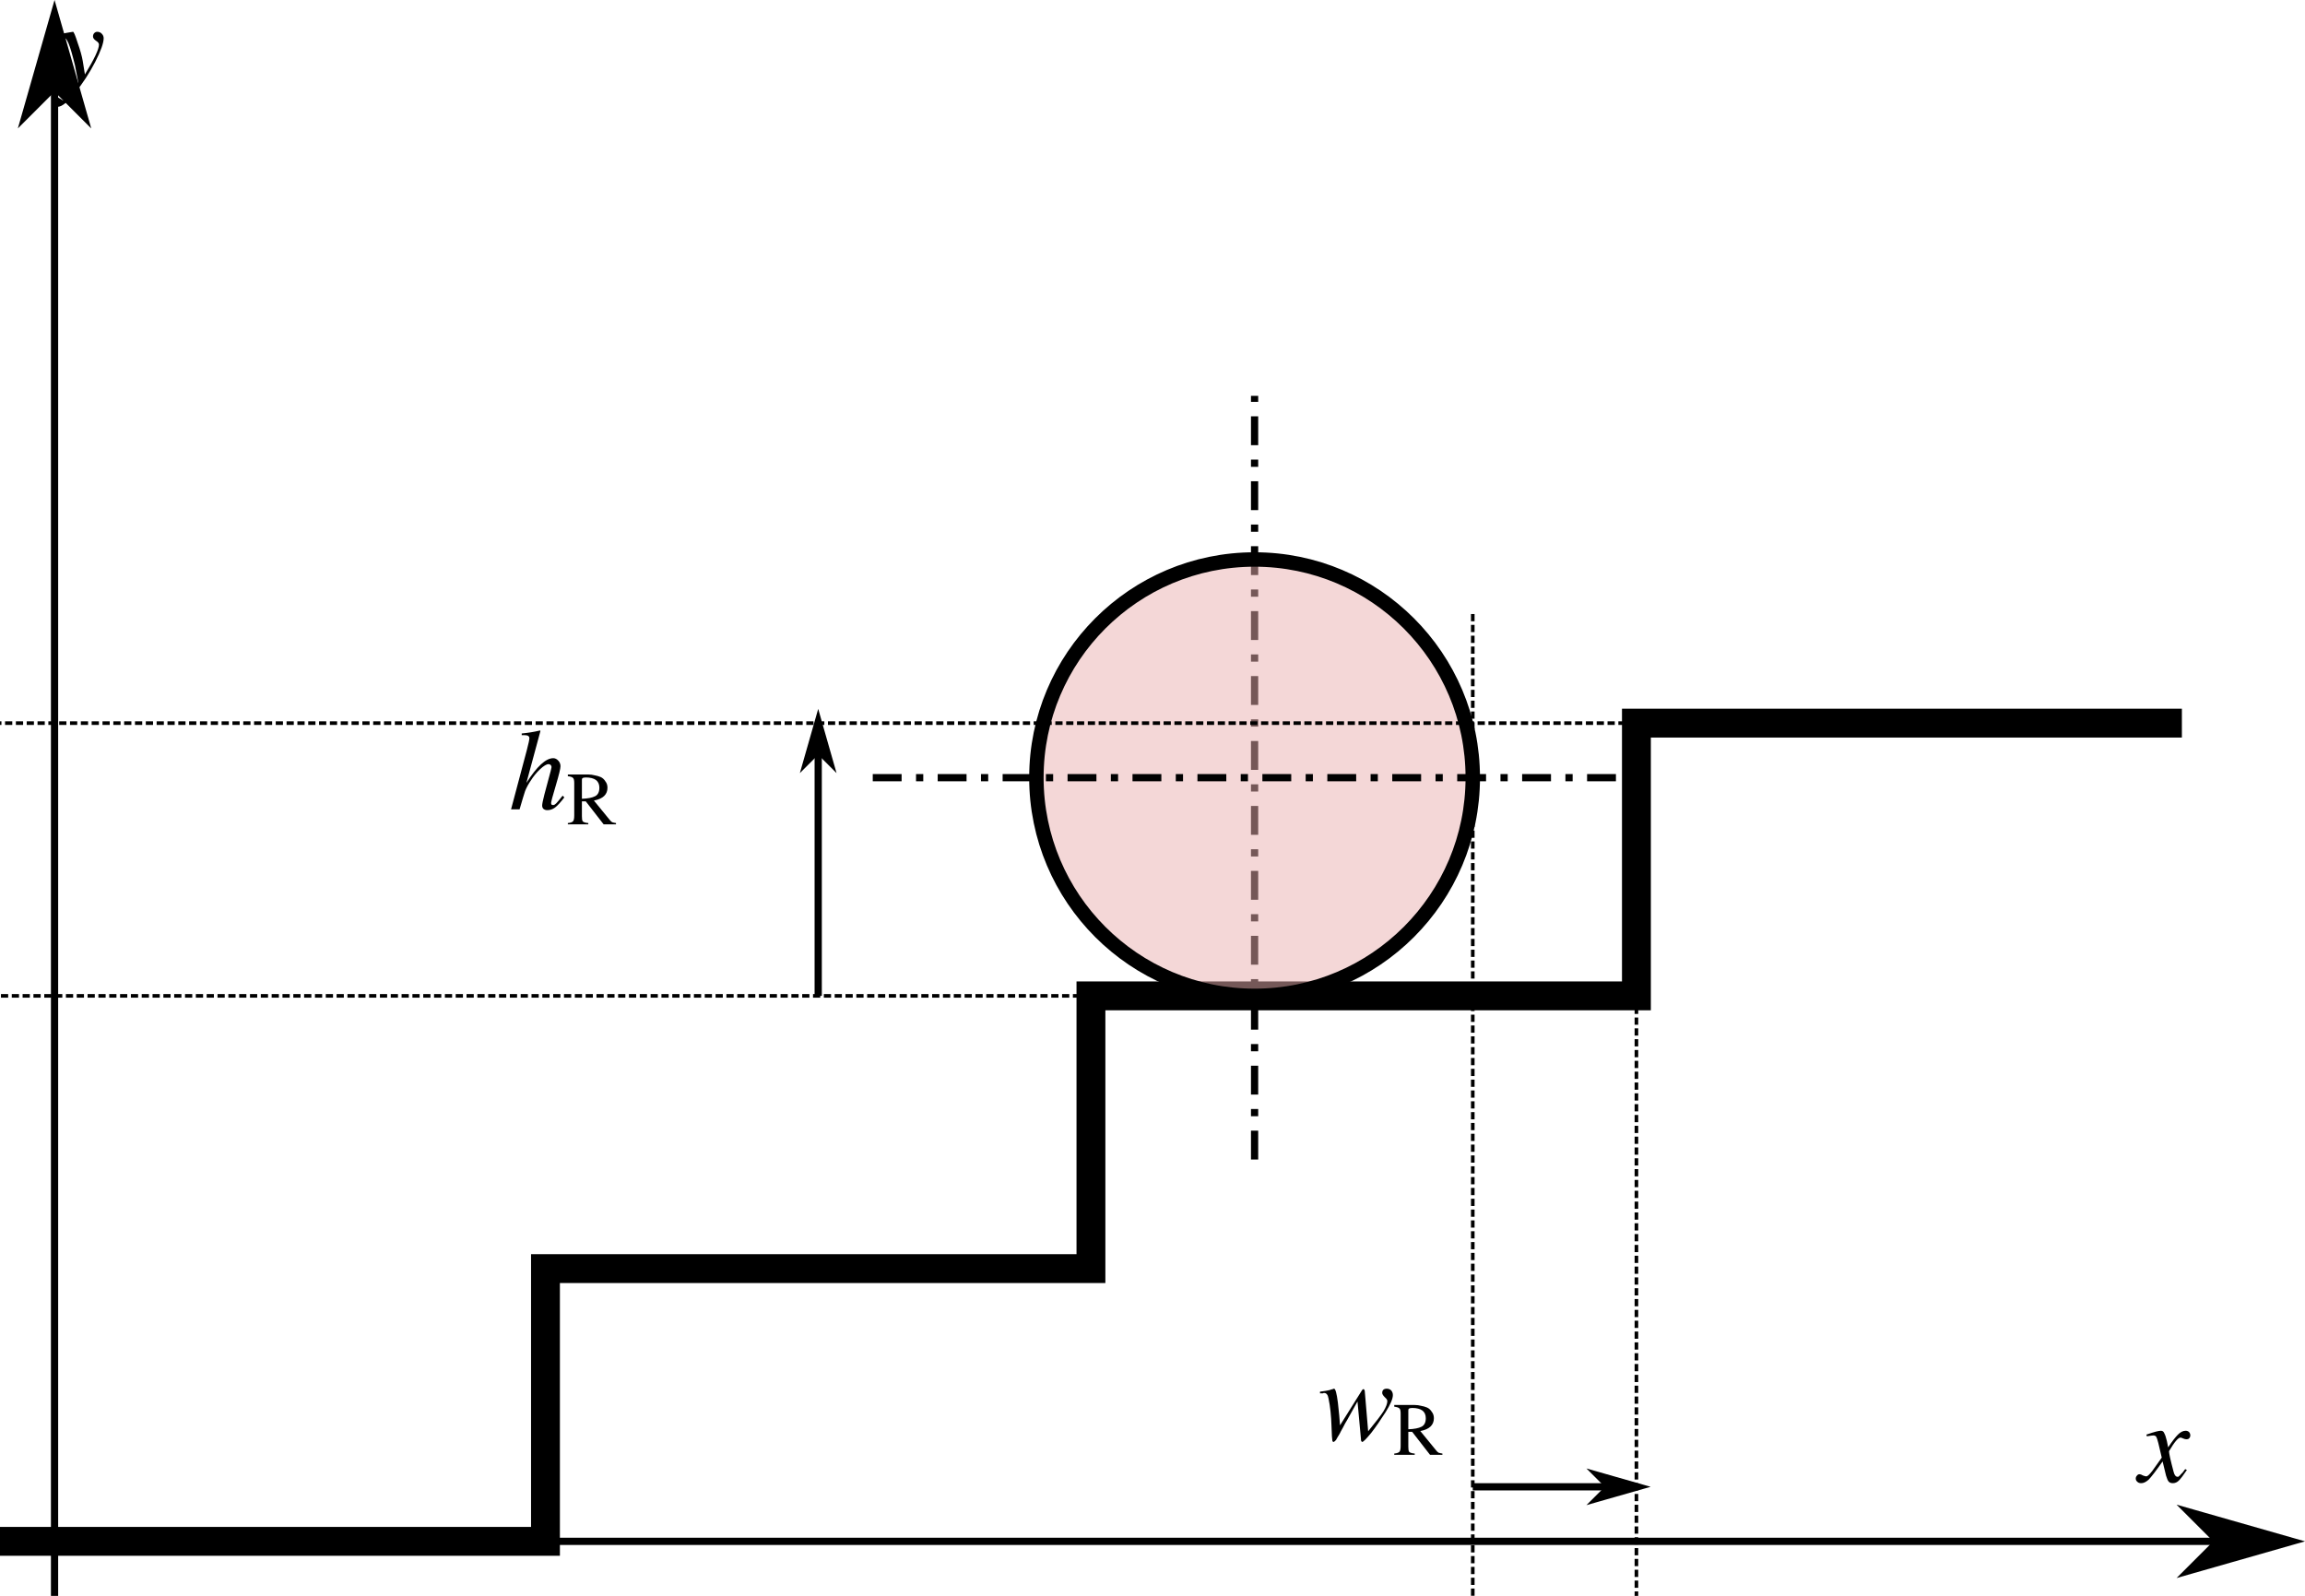
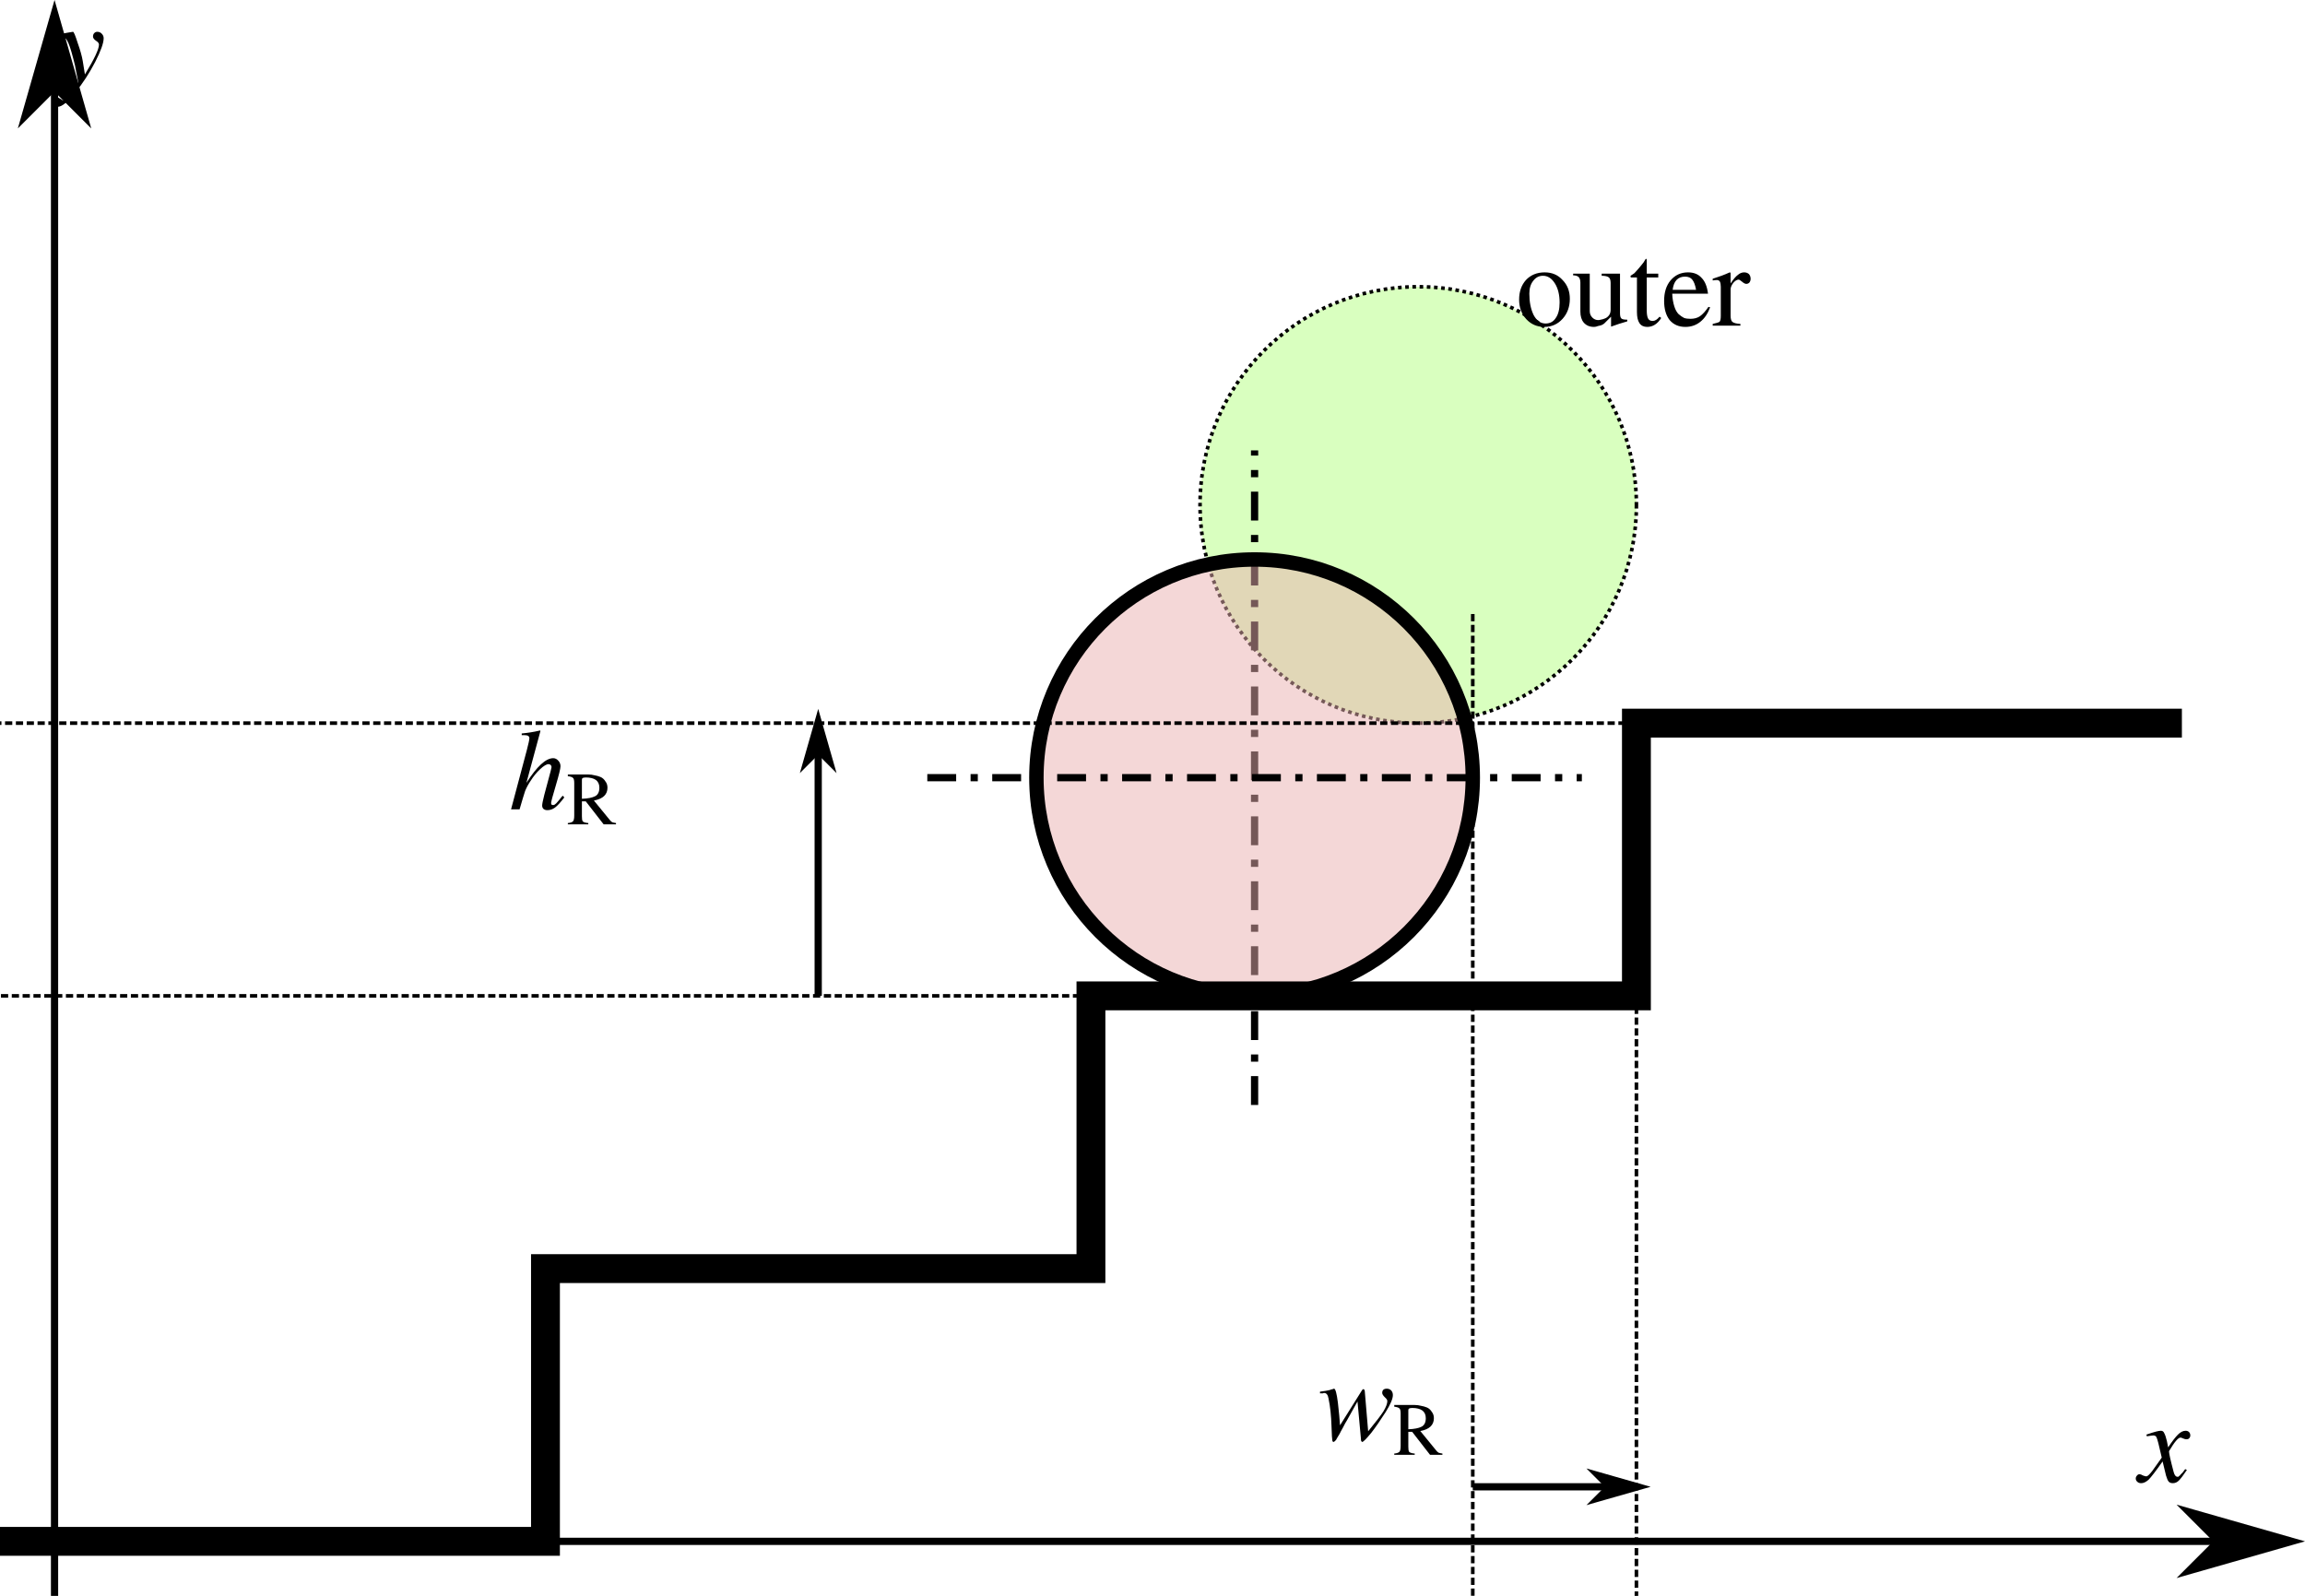
<svg xmlns="http://www.w3.org/2000/svg" width="84.514mm" height="58.514mm" viewBox="0 0 84.514 58.514" version="1.1" id="svg8">
  <defs id="defs2">
    <marker style="overflow:visible" id="marker6137" refX="0" refY="0" orient="auto">
      <path transform="matrix(-0.4,0,0,-0.4,-4,0)" style="fill:#000000;fill-opacity:1;fill-rule:evenodd;stroke:#000000;stroke-width:1pt;stroke-opacity:1" d="M 0,0 5,-5 -12.5,0 5,5 Z" id="path6135" />
    </marker>
    <marker style="overflow:visible" id="marker1123" refX="0" refY="0" orient="auto">
      <path transform="matrix(-0.8,0,0,-0.8,-10,0)" style="fill:#000000;fill-opacity:1;fill-rule:evenodd;stroke:#000000;stroke-width:1pt;stroke-opacity:1" d="M 0,0 5,-5 -12.5,0 5,5 Z" id="path1121" />
    </marker>
    <marker orient="auto" refY="0" refX="0" id="Arrow1Lend" style="overflow:visible">
      <path id="path834" d="M 0,0 5,-5 -12.5,0 5,5 Z" style="fill:#000000;fill-opacity:1;fill-rule:evenodd;stroke:#000000;stroke-width:1pt;stroke-opacity:1" transform="matrix(-0.8,0,0,-0.8,-10,0)" />
    </marker>
    <marker orient="auto" refY="0" refX="0" id="Arrow1Mend-3" style="overflow:visible">
      <path id="path4573-6" d="M 0,0 5,-5 -12.5,0 5,5 Z" style="fill:#000000;fill-opacity:1;fill-rule:evenodd;stroke:#000000;stroke-width:1pt;stroke-opacity:1" transform="matrix(-0.4,0,0,-0.4,-4,0)" />
    </marker>
    <marker orient="auto" refY="0" refX="0" id="Arrow1Mend-6" style="overflow:visible">
      <path id="path4573-2" d="M 0,0 5,-5 -12.5,0 5,5 Z" style="fill:#000000;fill-opacity:1;fill-rule:evenodd;stroke:#000000;stroke-width:1pt;stroke-opacity:1" transform="matrix(-0.4,0,0,-0.4,-4,0)" />
    </marker>
    <marker orient="auto" refY="0" refX="0" id="Arrow1Mend-6-1" style="overflow:visible">
      <path id="path4573-2-2" d="M 0,0 5,-5 -12.5,0 5,5 Z" style="fill:#000000;fill-opacity:1;fill-rule:evenodd;stroke:#000000;stroke-width:1pt;stroke-opacity:1" transform="matrix(-0.4,0,0,-0.4,-4,0)" />
    </marker>
    <marker style="overflow:visible" id="marker6137-6" refX="0" refY="0" orient="auto">
      <path transform="matrix(-0.4,0,0,-0.4,-4,0)" style="fill:#000000;fill-opacity:1;fill-rule:evenodd;stroke:#000000;stroke-width:1pt;stroke-opacity:1" d="M 0,0 5,-5 -12.5,0 5,5 Z" id="path6135-0" />
    </marker>
  </defs>
  <g id="layer1" transform="translate(-20,-110.4864)">
-     <path style="fill:none;stroke:#000000;stroke-width:0.265;stroke-linecap:butt;stroke-linejoin:miter;stroke-miterlimit:4;stroke-dasharray:1.058, 0.529, 0.265, 0.529;stroke-dashoffset:0;stroke-opacity:1" d="M 66,153 V 125" id="path825" />
-     <path style="fill:none;stroke:#000000;stroke-width:1.058;stroke-linecap:butt;stroke-linejoin:miter;stroke-miterlimit:4;stroke-dasharray:none;stroke-opacity:1" d="m 20,167 h 20 v -10 h 20 v -10 h 20 v -10 h 20" id="path821" />
+     <circle style="opacity:1;fill:#b3ff80;fill-opacity:0.502;stroke:#000000;stroke-width:0.132;stroke-miterlimit:4;stroke-dasharray:0.132, 0.132;stroke-dashoffset:0;stroke-opacity:1" id="circle905" cx="72" cy="129" r="8" />
+     <path style="fill:none;stroke:#000000;stroke-width:0.265;stroke-linecap:butt;stroke-linejoin:miter;stroke-miterlimit:4;stroke-dasharray:1.058, 0.529, 0.265, 0.529;stroke-dashoffset:0;stroke-opacity:1" d="m 66,151 0,-24" id="path825" />
    <circle style="opacity:1;fill:#e9afaf;fill-opacity:0.502;stroke:#000000;stroke-width:0.529;stroke-miterlimit:4;stroke-dasharray:none;stroke-dashoffset:0;stroke-opacity:1" id="path823" cx="66" cy="139" r="8" />
-     <path id="path827" d="m 52,139 h 28" style="fill:none;stroke:#000000;stroke-width:0.265;stroke-linecap:butt;stroke-linejoin:miter;stroke-miterlimit:4;stroke-dasharray:1.058, 0.529, 0.265, 0.529;stroke-dashoffset:0;stroke-opacity:1" />
+     <path id="path827" d="m 54,139 h 24" style="fill:none;stroke:#000000;stroke-width:0.265;stroke-linecap:butt;stroke-linejoin:miter;stroke-miterlimit:4;stroke-dasharray:1.058, 0.529, 0.265, 0.529;stroke-dashoffset:0;stroke-opacity:1" />
    <path style="fill:none;stroke:#000000;stroke-width:0.265px;stroke-linecap:butt;stroke-linejoin:miter;stroke-opacity:1;marker-end:url(#Arrow1Lend)" d="m 36,167 h 68" id="path829" />
    <path style="fill:none;stroke:#000000;stroke-width:0.265px;stroke-linecap:butt;stroke-linejoin:miter;stroke-opacity:1;marker-end:url(#marker1123)" d="M 22,169 V 111" id="path1113" />
    <path style="fill:none;stroke:#000000;stroke-width:0.132;stroke-linecap:butt;stroke-linejoin:miter;stroke-miterlimit:4;stroke-dasharray:0.265, 0.132;stroke-dashoffset:0;stroke-opacity:1" d="M 60,147 H 20" id="path1149" />
    <path style="fill:none;stroke:#000000;stroke-width:0.132;stroke-linecap:butt;stroke-linejoin:miter;stroke-miterlimit:4;stroke-dasharray:0.265, 0.132;stroke-dashoffset:0;stroke-opacity:1" d="M 80,147 80,169" id="path1445" />
    <text xml:space="preserve" style="font-style:normal;font-variant:normal;font-weight:normal;font-stretch:normal;font-size:4.233px;line-height:1.25;font-family:FreeSerif;-inkscape-font-specification:FreeSerif;text-align:center;letter-spacing:0px;word-spacing:0px;text-anchor:middle;fill:#000000;fill-opacity:1;stroke:none;stroke-width:0.265" x="102" y="164.821" id="text1449">
      <tspan id="tspan1447" x="102" y="164.821" style="font-style:italic;font-variant:normal;font-weight:normal;font-stretch:normal;font-family:FreeSerif;-inkscape-font-specification:'FreeSerif Italic';stroke-width:0.265">x</tspan>
    </text>
    <text xml:space="preserve" style="font-style:normal;font-variant:normal;font-weight:normal;font-stretch:normal;font-size:4.233px;line-height:1.25;font-family:FreeSerif;-inkscape-font-specification:FreeSerif;text-align:center;letter-spacing:0px;word-spacing:0px;text-anchor:middle;fill:#000000;fill-opacity:1;stroke:none;stroke-width:0.265" x="25.471" y="113.529" id="text1627">
      <tspan id="tspan1625" x="25.471" y="113.529" style="font-style:italic;font-variant:normal;font-weight:normal;font-stretch:normal;font-family:FreeSerif;-inkscape-font-specification:'FreeSerif Italic';stroke-width:0.265">y</tspan>
    </text>
    <text id="text1686" y="163.276" x="76.896" style="font-style:normal;font-variant:normal;font-weight:normal;font-stretch:normal;font-size:4.233px;line-height:1.25;font-family:FreeSerif;-inkscape-font-specification:FreeSerif;text-align:center;letter-spacing:0px;word-spacing:0px;text-anchor:middle;fill:#000000;fill-opacity:1;stroke:none;stroke-width:0.265" xml:space="preserve">
      <tspan style="font-style:italic;font-variant:normal;font-weight:normal;font-stretch:normal;font-family:FreeSerif;-inkscape-font-specification:'FreeSerif Italic';stroke-width:0.265" y="163.276" x="76.896" id="tspan1684">w<tspan id="tspan1682" style="font-style:normal;font-variant:normal;font-weight:normal;font-stretch:normal;font-size:2.752px;font-family:FreeSerif;-inkscape-font-specification:FreeSerif;baseline-shift:sub;stroke-width:0.265">R</tspan>
      </tspan>
    </text>
    <path style="fill:none;stroke:#000000;stroke-width:0.132;stroke-linecap:butt;stroke-linejoin:miter;stroke-miterlimit:4;stroke-dasharray:0.265, 0.132;stroke-dashoffset:0;stroke-opacity:1" d="M 80,137 H 20" id="path5248" />
    <path style="fill:none;stroke:#000000;stroke-width:0.265;stroke-linecap:butt;stroke-linejoin:miter;stroke-miterlimit:4;stroke-dasharray:none;stroke-opacity:1;marker-end:url(#Arrow1Mend-6)" d="M 50,147 50,137" id="path3745-9" />
    <text id="text1653-7-0" y="140.162" x="46.986" style="font-style:normal;font-variant:normal;font-weight:normal;font-stretch:normal;font-size:4.233px;line-height:1.25;font-family:FreeSerif;-inkscape-font-specification:FreeSerif;text-align:center;letter-spacing:0px;word-spacing:0px;text-anchor:middle;fill:#000000;fill-opacity:1;stroke:none;stroke-width:0.265" xml:space="preserve">
      <tspan style="font-style:italic;font-variant:normal;font-weight:normal;font-stretch:normal;font-family:FreeSerif;-inkscape-font-specification:'FreeSerif Italic';stroke-width:0.265" y="140.162" x="46.986" id="tspan1651-5-9">h<tspan id="tspan1649-3-3" style="font-style:normal;font-variant:normal;font-weight:normal;font-stretch:normal;font-size:2.752px;font-family:FreeSerif;-inkscape-font-specification:FreeSerif;baseline-shift:sub;stroke-width:0.265">R</tspan>
      </tspan>
    </text>
    <path id="path6119" d="m 74,133 v 36" style="fill:none;stroke:#000000;stroke-width:0.132;stroke-linecap:butt;stroke-linejoin:miter;stroke-miterlimit:4;stroke-dasharray:0.265, 0.132;stroke-dashoffset:0;stroke-opacity:1" />
    <path style="fill:none;stroke:#000000;stroke-width:0.265px;stroke-linecap:butt;stroke-linejoin:miter;stroke-opacity:1;marker-end:url(#marker6137-6)" d="m 74,165 h 6" id="path6127-6" />
    <text xml:space="preserve" style="font-style:normal;font-variant:normal;font-weight:normal;font-stretch:normal;font-size:4.233px;line-height:1.25;font-family:FreeSerif;-inkscape-font-specification:FreeSerif;letter-spacing:0px;word-spacing:0px;fill:#000000;fill-opacity:1;stroke:none;stroke-width:0.265" x="70" y="117" id="text6484" />
+     <path style="fill:none;stroke:#000000;stroke-width:1.058;stroke-linecap:butt;stroke-linejoin:miter;stroke-miterlimit:4;stroke-dasharray:none;stroke-opacity:1" d="m 20,167 h 20 v -10 h 20 v -10 h 20 v -10 h 20" id="path821" />
+     <text id="text1653-7-0-3" y="122.425" x="82.549" style="font-style:normal;font-variant:normal;font-weight:normal;font-stretch:normal;font-size:4.233px;line-height:1.25;font-family:FreeSerif;-inkscape-font-specification:FreeSerif;text-align:center;letter-spacing:0px;word-spacing:0px;text-anchor:middle;fill:#000000;fill-opacity:1;stroke:none;stroke-width:0.265" xml:space="preserve">
+       <tspan style="font-style:normal;font-variant:normal;font-weight:normal;font-stretch:normal;font-family:FreeSerif;-inkscape-font-specification:'FreeSerif Italic';stroke-width:0.265" y="122.425" x="82.549" id="tspan1651-5-9-6">outer</tspan>
+     </text>
  </g>
</svg>
